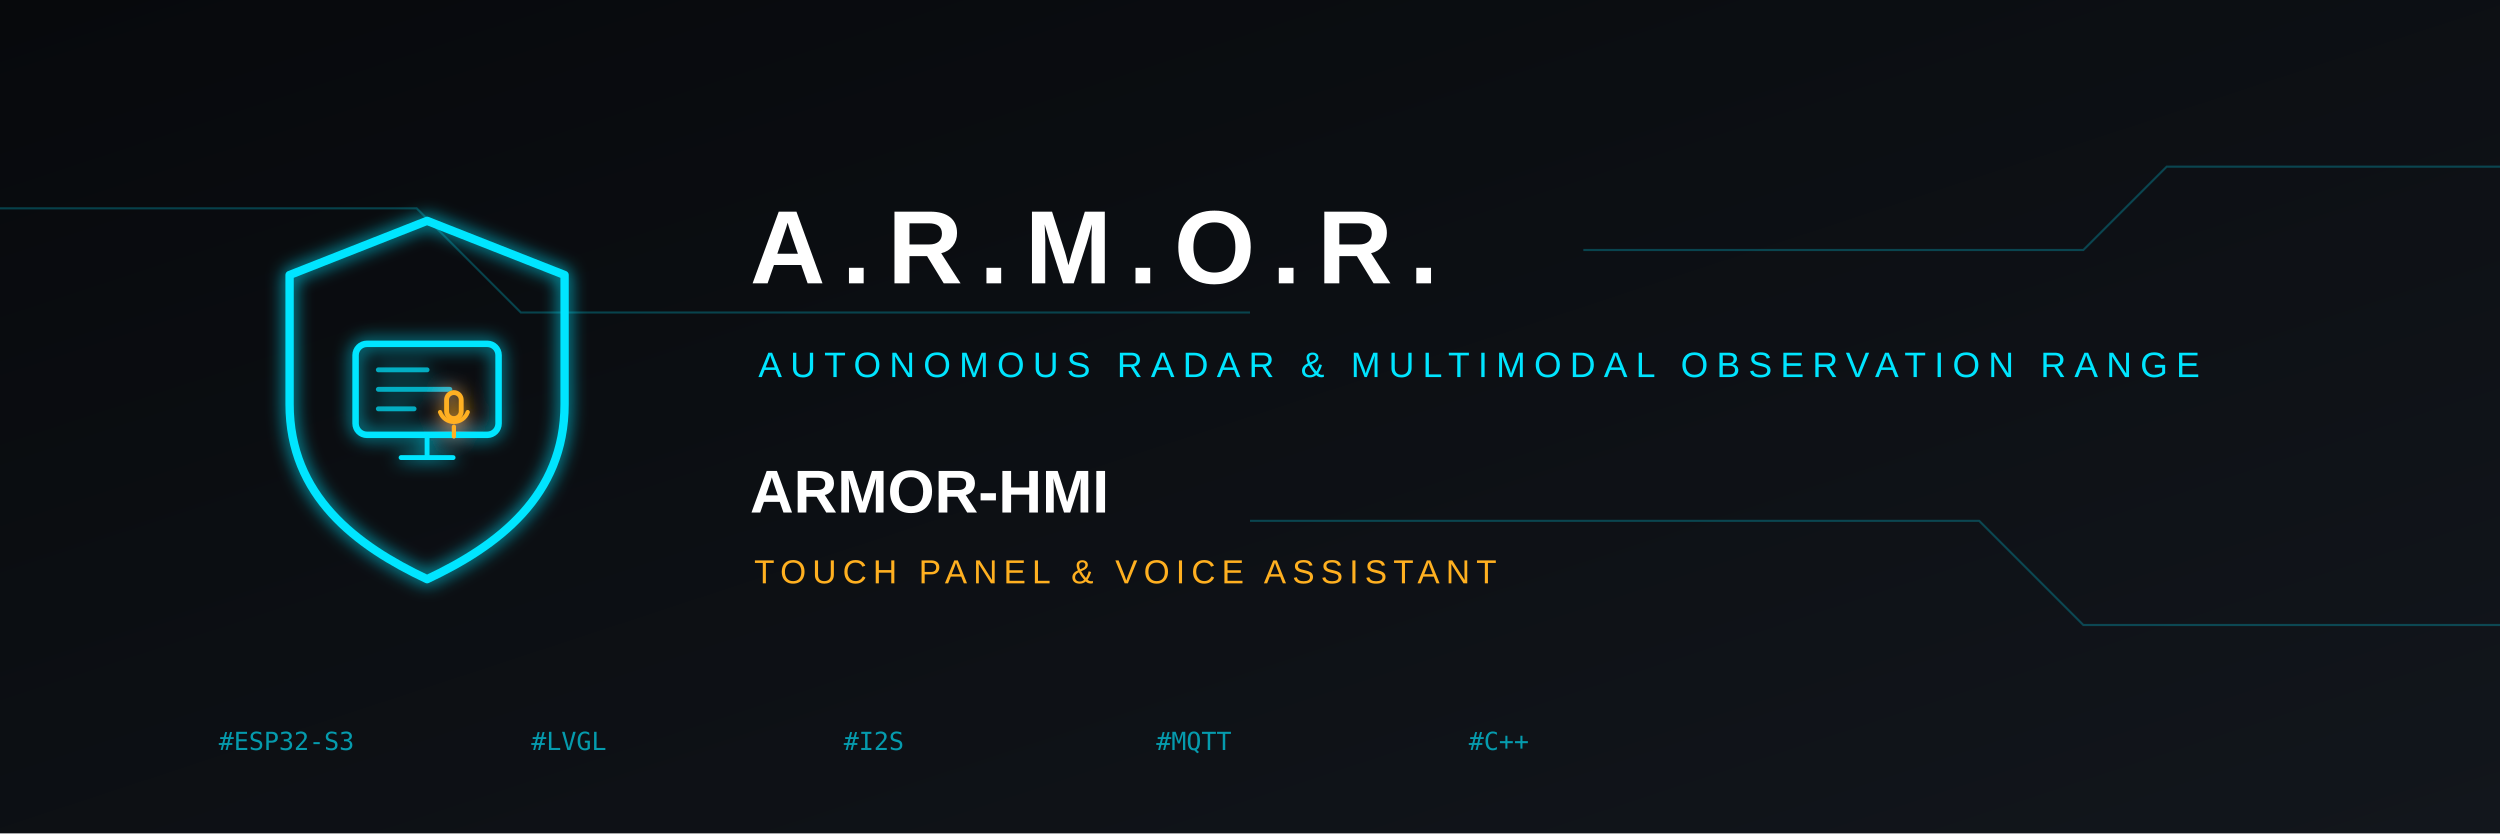
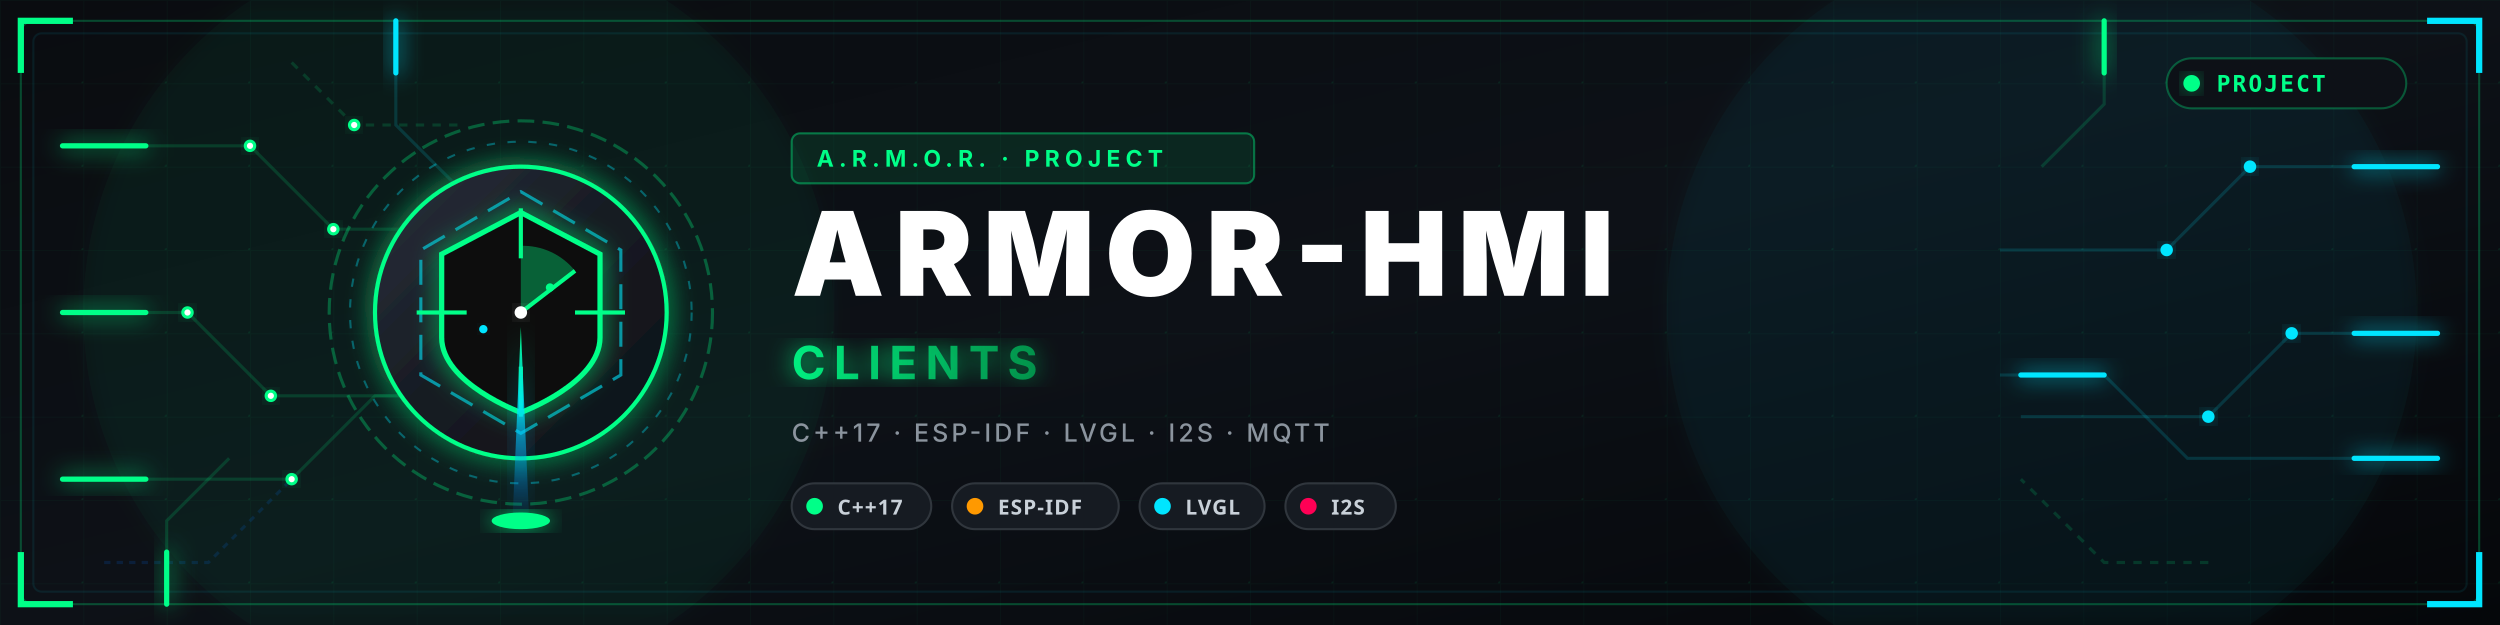
- <svg xmlns="http://www.w3.org/2000/svg" viewBox="0 0 1200 400" role="img" aria-labelledby="title desc">
+ <svg xmlns="http://www.w3.org/2000/svg" viewBox="0 0 1200 300" width="100%" height="100%">
  <defs>
-     <linearGradient id="bg" x1="0%" y1="0%" x2="100%" y2="100%">
-       <stop stop-color="#07090C" />
-       <stop offset="1" stop-color="#12161C" />
-     </linearGradient>
-     <filter id="g">
-       <feGaussianBlur stdDeviation="4" result="b" />
+     <linearGradient id="bgGlow" x1="0%" y1="0%" x2="100%" y2="100%">
+       <stop offset="0%" stop-color="#0A0C10" />
+       <stop offset="50%" stop-color="#0D1117" />
+       <stop offset="100%" stop-color="#05070A" />
+     </linearGradient>
+     <linearGradient id="cyanGlow" x1="0%" y1="0%" x2="100%" y2="0%">
+       <stop offset="0%" stop-color="#00E5FF" stop-opacity="0.8" />
+       <stop offset="100%" stop-color="#0088FF" stop-opacity="0.9" />
+     </linearGradient>
+     <linearGradient id="greenGlow" x1="0%" y1="0%" x2="100%" y2="0%">
+       <stop offset="0%" stop-color="#00FF88" stop-opacity="0.9" />
+       <stop offset="100%" stop-color="#00AA55" stop-opacity="0.8" />
+     </linearGradient>
+     <linearGradient id="laserBeam" x1="0%" y1="0%" x2="0%" y2="100%">
+       <stop offset="0%" stop-color="#00FF88" stop-opacity="1" />
+       <stop offset="40%" stop-color="#00E5FF" stop-opacity="0.8" />
+       <stop offset="100%" stop-color="#0077FF" stop-opacity="0" />
+     </linearGradient>
+     <linearGradient id="metalGradient" x1="0%" y1="0%" x2="100%" y2="100%">
+       <stop offset="0%" stop-color="#2A303C" />
+       <stop offset="50%" stop-color="#161B22" />
+       <stop offset="100%" stop-color="#0D1117" />
+     </linearGradient>
+     <filter id="glowCyan" x="-20%" y="-20%" width="140%" height="140%">
+       <feGaussianBlur stdDeviation="5" result="blur" />
      <feMerge>
-         <feMergeNode in="b" />
+         <feMergeNode in="blur" />
        <feMergeNode in="SourceGraphic" />
      </feMerge>
    </filter>
+     <filter id="glowGreen" x="-20%" y="-20%" width="140%" height="140%">
+       <feGaussianBlur stdDeviation="6" result="blur" />
+       <feMerge>
+         <feMergeNode in="blur" />
+         <feMergeNode in="SourceGraphic" />
+       </feMerge>
+     </filter>
+     <filter id="glowBeam" x="-30%" y="-30%" width="160%" height="160%">
+       <feGaussianBlur stdDeviation="8" result="blur" />
+       <feMerge>
+         <feMergeNode in="blur" />
+         <feMergeNode in="SourceGraphic" />
+       </feMerge>
+     </filter>
+     <pattern id="cyberGrid" width="40" height="40" patternUnits="userSpaceOnUse">
+       <path d="M 40 0 L 0 0 0 40" fill="none" stroke="#00FF88" stroke-opacity="0.03" stroke-width="1" />
+       <circle cx="40" cy="40" r="1" fill="#00FF88" fill-opacity="0.08" />
+     </pattern>
+     <g id="pcbNode">
+       <circle cx="0" cy="0" r="3" fill="#00FF88" filter="url(#glowGreen)" />
+       <circle cx="0" cy="0" r="1.5" fill="#FFFFFF" />
+     </g>
  </defs>
-   <rect width="1200" height="400" fill="url(#bg)" />
-   <g fill="none" stroke="#00E5FF" stroke-width="1" opacity=".25">
-     <path d="M0 100H200L250 150H600" />
-     <path d="M1200 300H1000L950 250H600" />
-     <path d="M1200 80H1040L1000 120H760" />
-   </g>
-   <g transform="translate(205 190)">
-     <g transform="scale(1.0)" filter="url(#g)" fill="none" stroke-linecap="round" stroke-linejoin="round" stroke="#00E5FF" stroke-width="4">
-       <path d="M0,-84 L66,-58 V4 C66,48 34,72 0,88 C-34,72 -66,48 -66,4 V-58 Z" />
-       <g transform="scale(.78) translate(0 4)" stroke-width="4">
-         <rect x="-44" y="-36" width="88" height="56" rx="7" />
-         <path d="M-30,-20 h30 M-30,-8 h44 M-30,4 h22" stroke-width="3" opacity=".7" />
-         <rect x="12" y="-6" width="9" height="16" rx="4.5" stroke="#FFB020" stroke-width="3" />
-         <path d="M8,6 a9,9 0 0 0 17,0 M16.5,15 v6" stroke="#FFB020" stroke-width="2.6" />
-         <path d="M-16,34 h32 M0,20 v14" stroke-width="3" />
-       </g>
-     </g>
-   </g>
-   <text x="360" y="136" font-family="Arial,sans-serif" font-size="50" font-weight="bold" fill="#FFF" letter-spacing="8">A.R.M.O.R.</text>
-   <text x="364" y="181" font-family="Arial,sans-serif" font-size="17" fill="#00E5FF" letter-spacing="4">AUTONOMOUS RADAR &amp; MULTIMODAL OBSERVATION RANGE</text>
-   <text x="360" y="246" font-family="Arial,sans-serif" font-size="29" font-weight="bold" fill="#FFF">ARMOR-HMI</text>
-   <text x="362" y="280" font-family="Arial,sans-serif" font-size="16" fill="#FFB020" letter-spacing="3">TOUCH PANEL &amp; VOICE ASSISTANT</text>
-   <g font-family="monospace" font-size="12" fill="#00E5FF" opacity=".65">
-     <text x="105" y="360">#ESP32-S3</text>
-     <text x="255" y="360">#LVGL</text>
-     <text x="405" y="360">#I2S</text>
-     <text x="555" y="360">#MQTT</text>
-     <text x="705" y="360">#C++</text>
+   <rect width="1200" height="300" fill="url(#bgGlow)" />
+   <rect width="1200" height="300" fill="url(#cyberGrid)" />
+   <circle cx="220" cy="150" r="180" fill="#00FF88" fill-opacity="0.03" filter="url(#glowGreen)">
+     <animate attributeName="fill-opacity" values="0.02;0.05;0.02" dur="6s" repeatCount="indefinite" />
+   </circle>
+   <circle cx="980" cy="150" r="180" fill="#00E5FF" fill-opacity="0.03" filter="url(#glowCyan)">
+     <animate attributeName="fill-opacity" values="0.02;0.05;0.02" dur="6s" repeatCount="indefinite" />
+   </circle>
+   <rect x="10" y="10" width="1180" height="280" fill="none" stroke="#00FF88" stroke-opacity="0.25" stroke-width="1" rx="6" />
+   <rect x="16" y="16" width="1168" height="268" fill="none" stroke="#00E5FF" stroke-opacity="0.08" stroke-width="1" rx="4" />
+   <path d="M 10 35 L 10 10 L 35 10" fill="none" stroke="#00FF88" stroke-width="3">
+     <animate attributeName="stroke-opacity" values="0.6;1;0.6" dur="3s" repeatCount="indefinite" />
+   </path>
+   <path d="M 1190 35 L 1190 10 L 1165 10" fill="none" stroke="#00E5FF" stroke-width="3">
+     <animate attributeName="stroke-opacity" values="0.6;1;0.6" dur="3s" repeatCount="indefinite" />
+   </path>
+   <path d="M 10 265 L 10 290 L 35 290" fill="none" stroke="#00FF88" stroke-width="3">
+     <animate attributeName="stroke-opacity" values="0.6;1;0.6" dur="3s" repeatCount="indefinite" />
+   </path>
+   <path d="M 1190 265 L 1190 290 L 1165 290" fill="none" stroke="#00E5FF" stroke-width="3">
+     <animate attributeName="stroke-opacity" values="0.6;1;0.6" dur="3s" repeatCount="indefinite" />
+   </path>
+   <g stroke="#00FF88" stroke-opacity="0.15" stroke-width="1.5" fill="none">
+     <path d="M 30 70 L 120 70 L 160 110 L 240 110" />
+     <path d="M 30 150 L 90 150 L 130 190 L 220 190" />
+     <path d="M 30 230 L 140 230 L 180 190 L 210 190" />
+     <path d="M 80 290 L 80 250 L 110 220" />
+     <path d="M 190 10 L 190 60 L 220 90" stroke="#00E5FF" stroke-opacity="0.15" />
+     <path d="M 140 30 L 170 60 L 220 60" stroke-dasharray="4,4" />
+     <path d="M 50 270 L 100 270 L 140 230" stroke="#0077FF" stroke-opacity="0.15" stroke-dasharray="3,3" />
+   </g>
+   <g fill="none" stroke-linecap="round" stroke-linejoin="round">
+     <path d="M 30 70 L 120 70 L 160 110 L 240 110" stroke="#00FF88" stroke-width="2.5" stroke-dasharray="40, 240" filter="url(#glowGreen)">
+       <animate attributeName="stroke-dashoffset" values="280;0" dur="3s" repeatCount="indefinite" />
+     </path>
+     <path d="M 30 150 L 90 150 L 130 190 L 220 190" stroke="#00FF88" stroke-width="2.5" stroke-dasharray="40, 220" filter="url(#glowGreen)">
+       <animate attributeName="stroke-dashoffset" values="260;0" dur="3.5s" repeatCount="indefinite" />
+     </path>
+     <path d="M 30 230 L 140 230 L 180 190 L 210 190" stroke="#00FF88" stroke-width="2.5" stroke-dasharray="40, 230" filter="url(#glowGreen)">
+       <animate attributeName="stroke-dashoffset" values="270;0" dur="3.2s" repeatCount="indefinite" />
+     </path>
+     <path d="M 80 290 L 80 250 L 110 220" stroke="#00FF88" stroke-width="2.5" stroke-dasharray="25, 100" filter="url(#glowGreen)">
+       <animate attributeName="stroke-dashoffset" values="125;0" dur="2.5s" repeatCount="indefinite" />
+     </path>
+     <path d="M 190 10 L 190 60 L 220 90" stroke="#00E5FF" stroke-width="2.5" stroke-dasharray="25, 90" filter="url(#glowCyan)">
+       <animate attributeName="stroke-dashoffset" values="115;0" dur="2.8s" repeatCount="indefinite" />
+     </path>
+   </g>
+   <use href="#pcbNode" x="120" y="70" />
+   <use href="#pcbNode" x="160" y="110" />
+   <use href="#pcbNode" x="90" y="150" />
+   <use href="#pcbNode" x="130" y="190" />
+   <use href="#pcbNode" x="140" y="230" />
+   <use href="#pcbNode" x="170" y="60" />
+   <g stroke="#00E5FF" stroke-opacity="0.15" stroke-width="1.5" fill="none">
+     <path d="M 1170 80 L 1080 80 L 1040 120 L 960 120" />
+     <path d="M 1170 160 L 1100 160 L 1060 200 L 970 200" />
+     <path d="M 1170 220 L 1050 220 L 1010 180 M 1010 180 L 960 180" />
+     <path d="M 1010 10 L 1010 50 L 980 80" stroke="#00FF88" stroke-opacity="0.15" />
+     <path d="M 1060 270 L 1010 270 L 970 230" stroke="#00FF88" stroke-opacity="0.15" stroke-dasharray="4,4" />
+   </g>
+   <g fill="none" stroke-linecap="round" stroke-linejoin="round">
+     <path d="M 1170 80 L 1080 80 L 1040 120 L 960 120" stroke="#00E5FF" stroke-width="2.5" stroke-dasharray="40, 230" filter="url(#glowCyan)">
+       <animate attributeName="stroke-dashoffset" values="0;270" dur="3.5s" repeatCount="indefinite" />
+     </path>
+     <path d="M 1170 160 L 1100 160 L 1060 200 L 970 200" stroke="#00E5FF" stroke-width="2.5" stroke-dasharray="40, 240" filter="url(#glowCyan)">
+       <animate attributeName="stroke-dashoffset" values="0;280" dur="3.8s" repeatCount="indefinite" />
+     </path>
+     <path d="M 1170 220 L 1050 220 L 1010 180 M 1010 180 L 960 180" stroke="#00E5FF" stroke-width="2.5" stroke-dasharray="40, 250" filter="url(#glowCyan)">
+       <animate attributeName="stroke-dashoffset" values="0;290" dur="4s" repeatCount="indefinite" />
+     </path>
+     <path d="M 1010 10 L 1010 50 L 980 80" stroke="#00FF88" stroke-width="2.5" stroke-dasharray="25, 95" filter="url(#glowGreen)">
+       <animate attributeName="stroke-dashoffset" values="0;120" dur="2.6s" repeatCount="indefinite" />
+     </path>
+   </g>
+   <circle cx="1080" cy="80" r="3" fill="#00E5FF" filter="url(#glowCyan)" />
+   <circle cx="1040" cy="120" r="3" fill="#00E5FF" filter="url(#glowCyan)" />
+   <circle cx="1100" cy="160" r="3" fill="#00E5FF" filter="url(#glowCyan)" />
+   <circle cx="1060" cy="200" r="3" fill="#00E5FF" filter="url(#glowCyan)" />
+   <g transform="translate(250, 150)">
+     <g>
+       <circle cx="0" cy="0" r="92" fill="none" stroke="#00FF88" stroke-opacity="0.3" stroke-width="1.5" stroke-dasharray="8,4" />
+       <circle cx="0" cy="0" r="82" fill="none" stroke="#00E5FF" stroke-opacity="0.35" stroke-width="1" stroke-dasharray="4,6" />
+       <animateTransform attributeName="transform" type="rotate" from="0 0 0" to="360 0 0" dur="25s" repeatCount="indefinite" />
+     </g>
+     <circle cx="0" cy="0" r="70" fill="url(#metalGradient)" stroke="#00FF88" stroke-width="2" filter="url(#glowGreen)" />
+     <g>
+       <polygon points="0,-58 48,-30 48,30 0,58 -48,30 -48,-30" fill="none" stroke="#00E5FF" stroke-width="1.5" stroke-dasharray="12,6" opacity="0.6" />
+       <animateTransform attributeName="transform" type="rotate" from="360 0 0" to="0 0 0" dur="18s" repeatCount="indefinite" />
+     </g>
+     <path d="M 0 -48 L 38 -28 L 38 12 C 38 34 0 48 0 48 C 0 48 -38 34 -38 12 L -38 -28 Z" fill="#0A0C10" stroke="#00FF88" stroke-width="2.5" filter="url(#glowGreen)" />
+     <g>
+       <path d="M 0 0 L 26 -20 A 32 32 0 0 0 0 -32 Z" fill="#00FF88" fill-opacity="0.35" />
+       <line x1="0" y1="0" x2="26" y2="-20" stroke="#00FF88" stroke-width="2" />
+       <animateTransform attributeName="transform" type="rotate" from="0 0 0" to="360 0 0" dur="4s" repeatCount="indefinite" />
+     </g>
+     <circle cx="14" cy="-12" r="2" fill="#00FF88" filter="url(#glowGreen)">
+       <animate attributeName="opacity" values="0.2;1;0.2" dur="2s" repeatCount="indefinite" />
+     </circle>
+     <circle cx="-18" cy="8" r="2" fill="#00E5FF" filter="url(#glowCyan)">
+       <animate attributeName="opacity" values="1;0.2;1" dur="1.5s" repeatCount="indefinite" />
+     </circle>
+     <line x1="-50" y1="0" x2="-26" y2="0" stroke="#00FF88" stroke-width="2" />
+     <line x1="26" y1="0" x2="50" y2="0" stroke="#00FF88" stroke-width="2" />
+     <line x1="0" y1="-50" x2="0" y2="-26" stroke="#00FF88" stroke-width="2" />
+     <line x1="0" y1="26" x2="0" y2="50" stroke="#00FF88" stroke-width="2" />
+     <circle cx="0" cy="0" r="3" fill="#FFFFFF" filter="url(#glowGreen)">
+       <animate attributeName="opacity" values="0.4;1;0.4" dur="1.2s" repeatCount="indefinite" />
+     </circle>
+   </g>
+   <path d="M 250 157 L 246 250 L 254 250 Z" fill="url(#laserBeam)" filter="url(#glowBeam)">
+     <animate attributeName="opacity" values="0.3;1;0.3" dur="1.2s" repeatCount="indefinite" />
+   </path>
+   <ellipse cx="250" cy="250" rx="14" ry="4" fill="#00FF88" filter="url(#glowGreen)">
+     <animate attributeName="rx" values="10;18;10" dur="1.2s" repeatCount="indefinite" />
+     <animate attributeName="opacity" values="0.4;1;0.4" dur="1.2s" repeatCount="indefinite" />
+   </ellipse>
+   <g transform="translate(380, 0)">
+     <g transform="translate(0, 82)">
+       <rect x="0" y="-18" width="222" height="24" rx="4" fill="#00FF88" fill-opacity="0.1" stroke="#00FF88" stroke-opacity="0.4" stroke-width="1">
+         <animate attributeName="stroke-opacity" values="0.3;0.8;0.3" dur="4s" repeatCount="indefinite" />
+       </rect>
+       <text x="12" y="-2" font-family="'Inter', 'Segoe UI', 'Roboto', sans-serif" font-weight="700" font-size="11" fill="#00FF88" letter-spacing="2.5">A.R.M.O.R. · PROJECT</text>
+     </g>
+     <text x="0" y="142" font-family="'Inter', 'Segoe UI', 'Roboto', sans-serif" font-weight="900" font-size="56" fill="#FFFFFF" letter-spacing="5">ARMOR-HMI</text>
+     <text x="0" y="182" font-family="'Inter', 'Segoe UI', 'Roboto', sans-serif" font-weight="700" font-size="22" fill="url(#greenGlow)" letter-spacing="4" filter="url(#glowGreen)">CLIENTS</text>
+     <text x="0" y="212" font-family="'Inter', 'Segoe UI', 'Roboto', sans-serif" font-weight="500" font-size="12" fill="#8B949E" letter-spacing="1.5">C++17 · ESP-IDF · LVGL · I2S · MQTT</text>
+     <g transform="translate(0, 232)">
+       <rect x="0" y="0" width="67" height="22" rx="11" fill="#161B22" stroke="#30363D" stroke-width="1" />
+       <circle cx="11" cy="11" r="4" fill="#00FF88">
+         <animate attributeName="opacity" values="0.5;1;0.5" dur="2.0s" repeatCount="indefinite" />
+       </circle>
+       <text x="22" y="15" font-family="sans-serif" font-weight="600" font-size="10" fill="#C9D1D9" letter-spacing="0.5">C++17</text>
+       <rect x="77" y="0" width="80" height="22" rx="11" fill="#161B22" stroke="#30363D" stroke-width="1" />
+       <circle cx="88" cy="11" r="4" fill="#FF9900">
+         <animate attributeName="opacity" values="0.5;1;0.5" dur="2.2s" repeatCount="indefinite" />
+       </circle>
+       <text x="99" y="15" font-family="sans-serif" font-weight="600" font-size="10" fill="#C9D1D9" letter-spacing="0.5">ESP-IDF</text>
+       <rect x="167" y="0" width="60" height="22" rx="11" fill="#161B22" stroke="#30363D" stroke-width="1" />
+       <circle cx="178" cy="11" r="4" fill="#00E5FF">
+         <animate attributeName="opacity" values="0.5;1;0.5" dur="2.4s" repeatCount="indefinite" />
+       </circle>
+       <text x="189" y="15" font-family="sans-serif" font-weight="600" font-size="10" fill="#C9D1D9" letter-spacing="0.5">LVGL</text>
+       <rect x="237" y="0" width="53" height="22" rx="11" fill="#161B22" stroke="#30363D" stroke-width="1" />
+       <circle cx="248" cy="11" r="4" fill="#FF0055">
+         <animate attributeName="opacity" values="0.5;1;0.5" dur="2.6s" repeatCount="indefinite" />
+       </circle>
+       <text x="259" y="15" font-family="sans-serif" font-weight="600" font-size="10" fill="#C9D1D9" letter-spacing="0.5">I2S</text>
+     </g>
+   </g>
+   <g transform="translate(1050, 42)">
+     <rect x="-10" y="-14" width="115" height="24" rx="12" fill="#0D1117" stroke="#00FF88" stroke-opacity="0.3" stroke-width="1" />
+     <circle cx="2" cy="-2" r="4" fill="#00FF88" filter="url(#glowGreen)">
+       <animate attributeName="opacity" values="0.3;1;0.3" dur="1.5s" repeatCount="indefinite" />
+     </circle>
+     <text x="14" y="2" font-family="monospace" font-weight="700" font-size="11" fill="#00FF88" letter-spacing="1">PROJECT</text>
  </g>
</svg>
